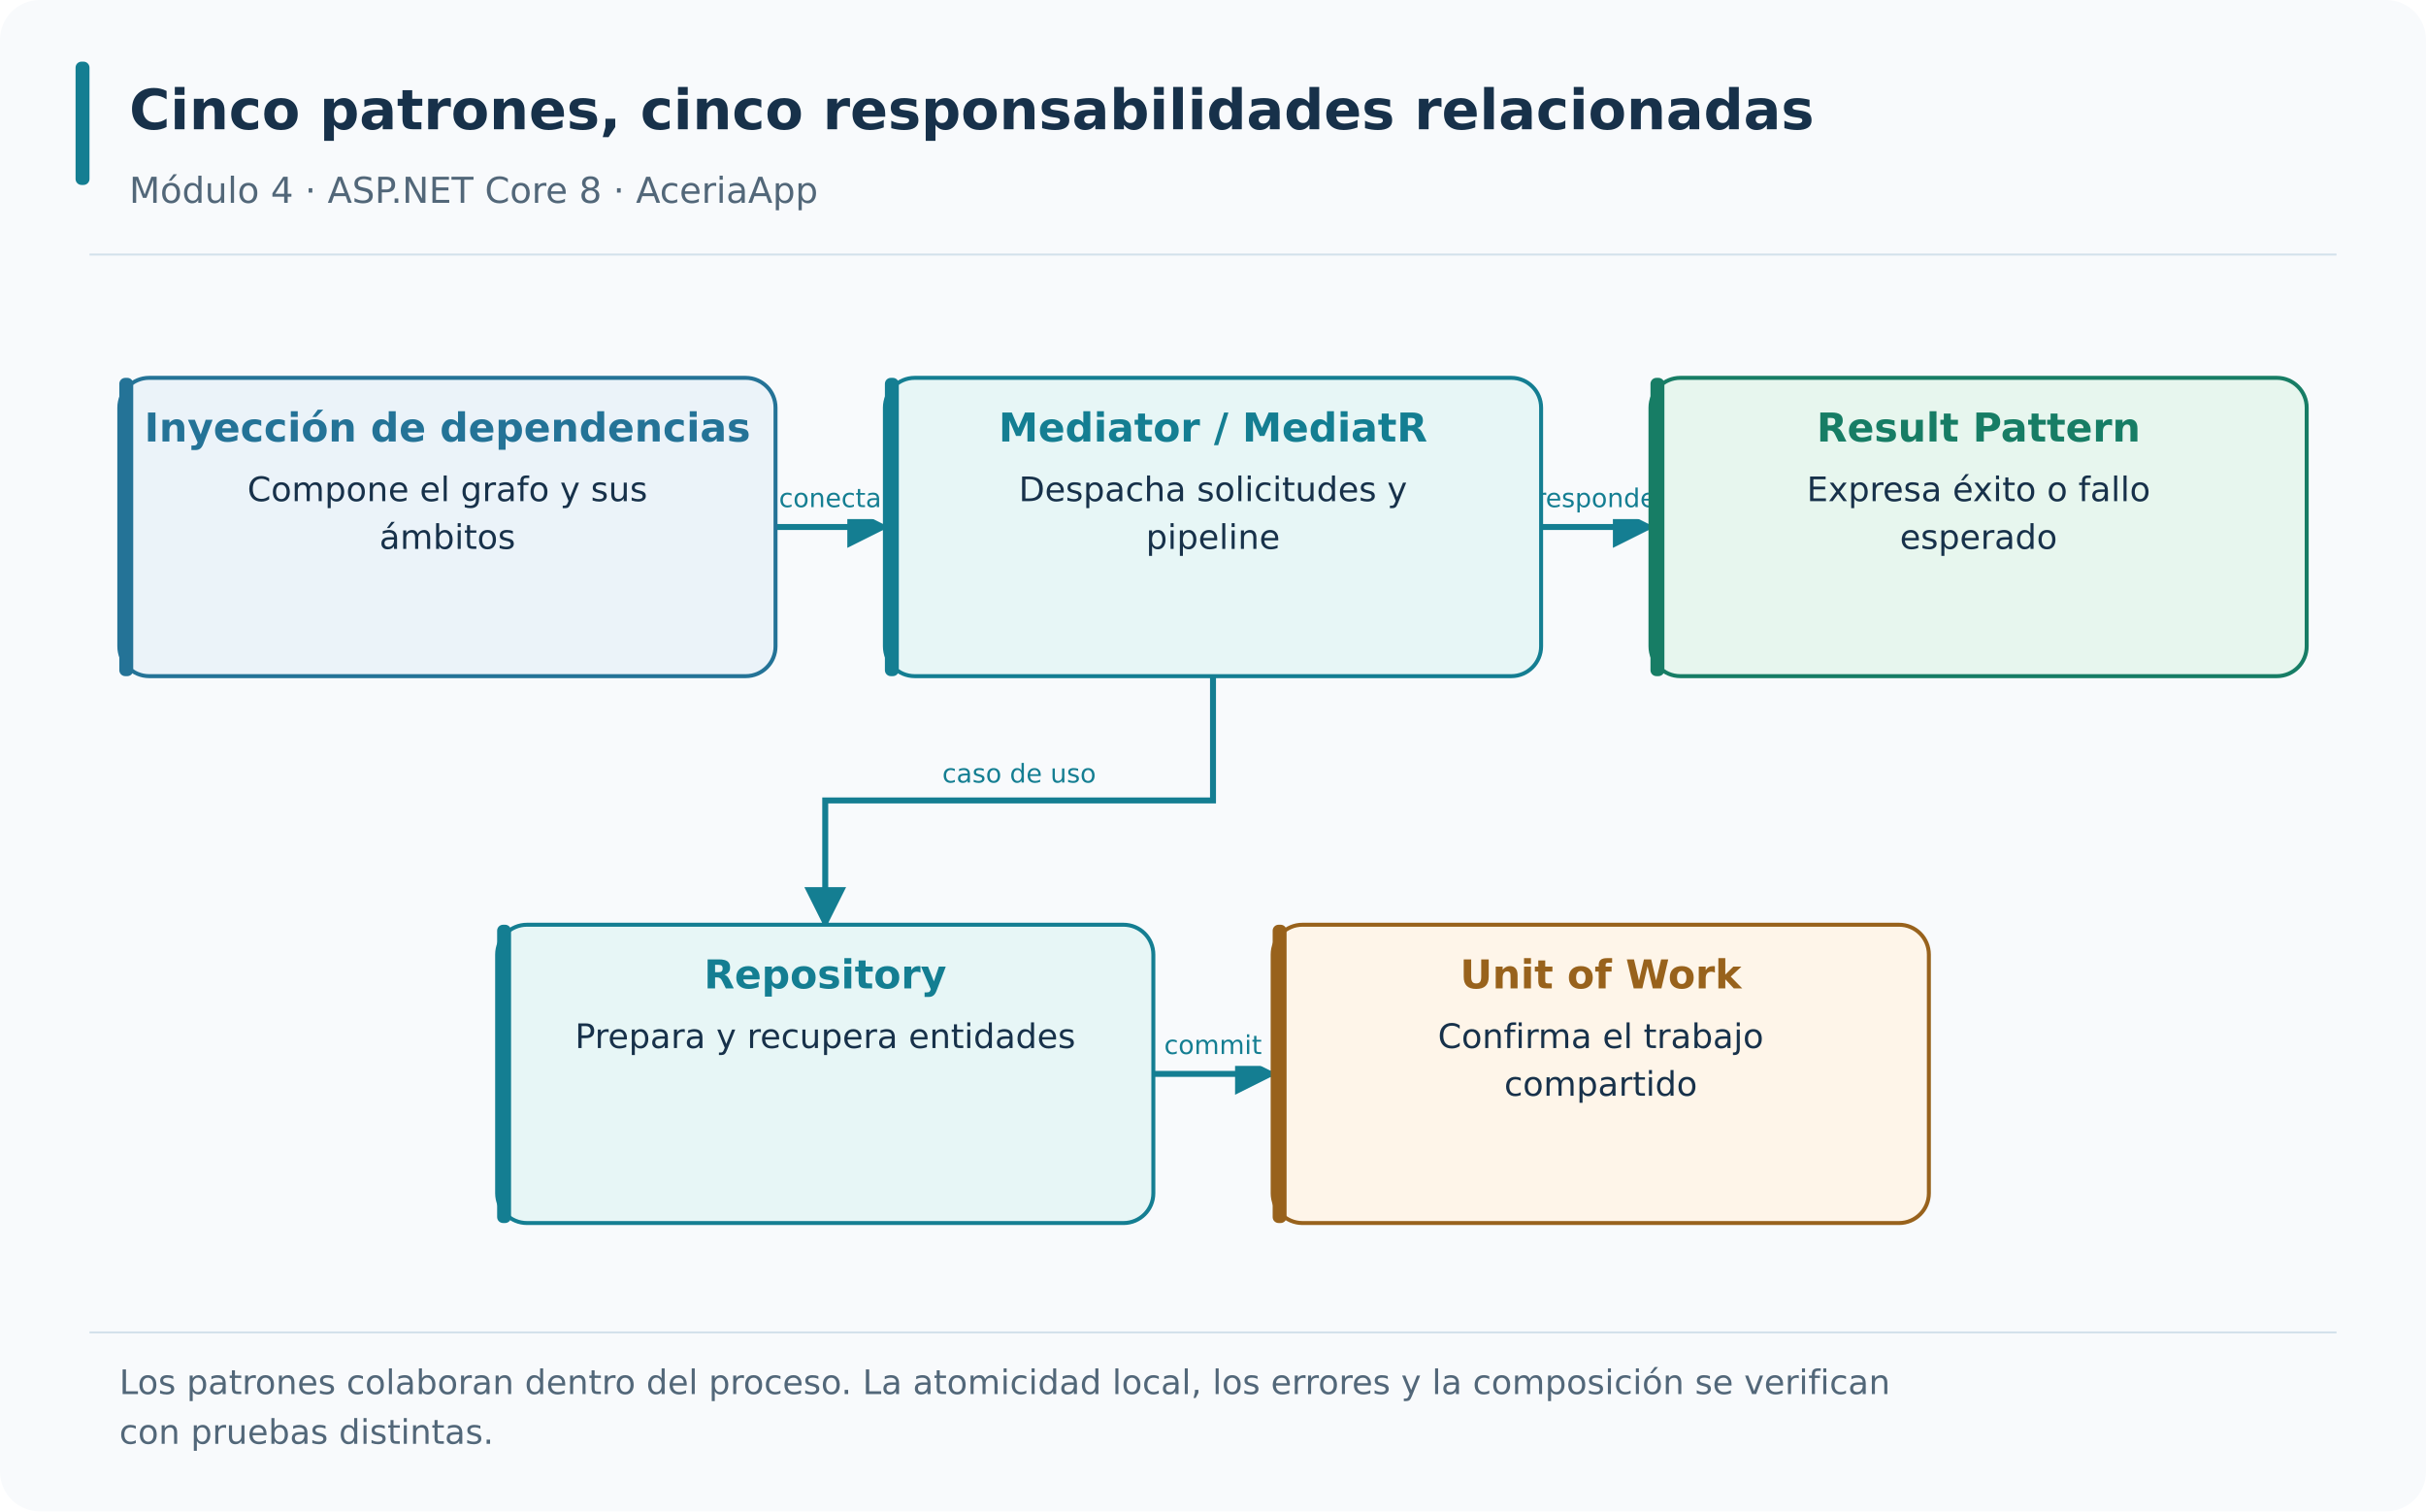
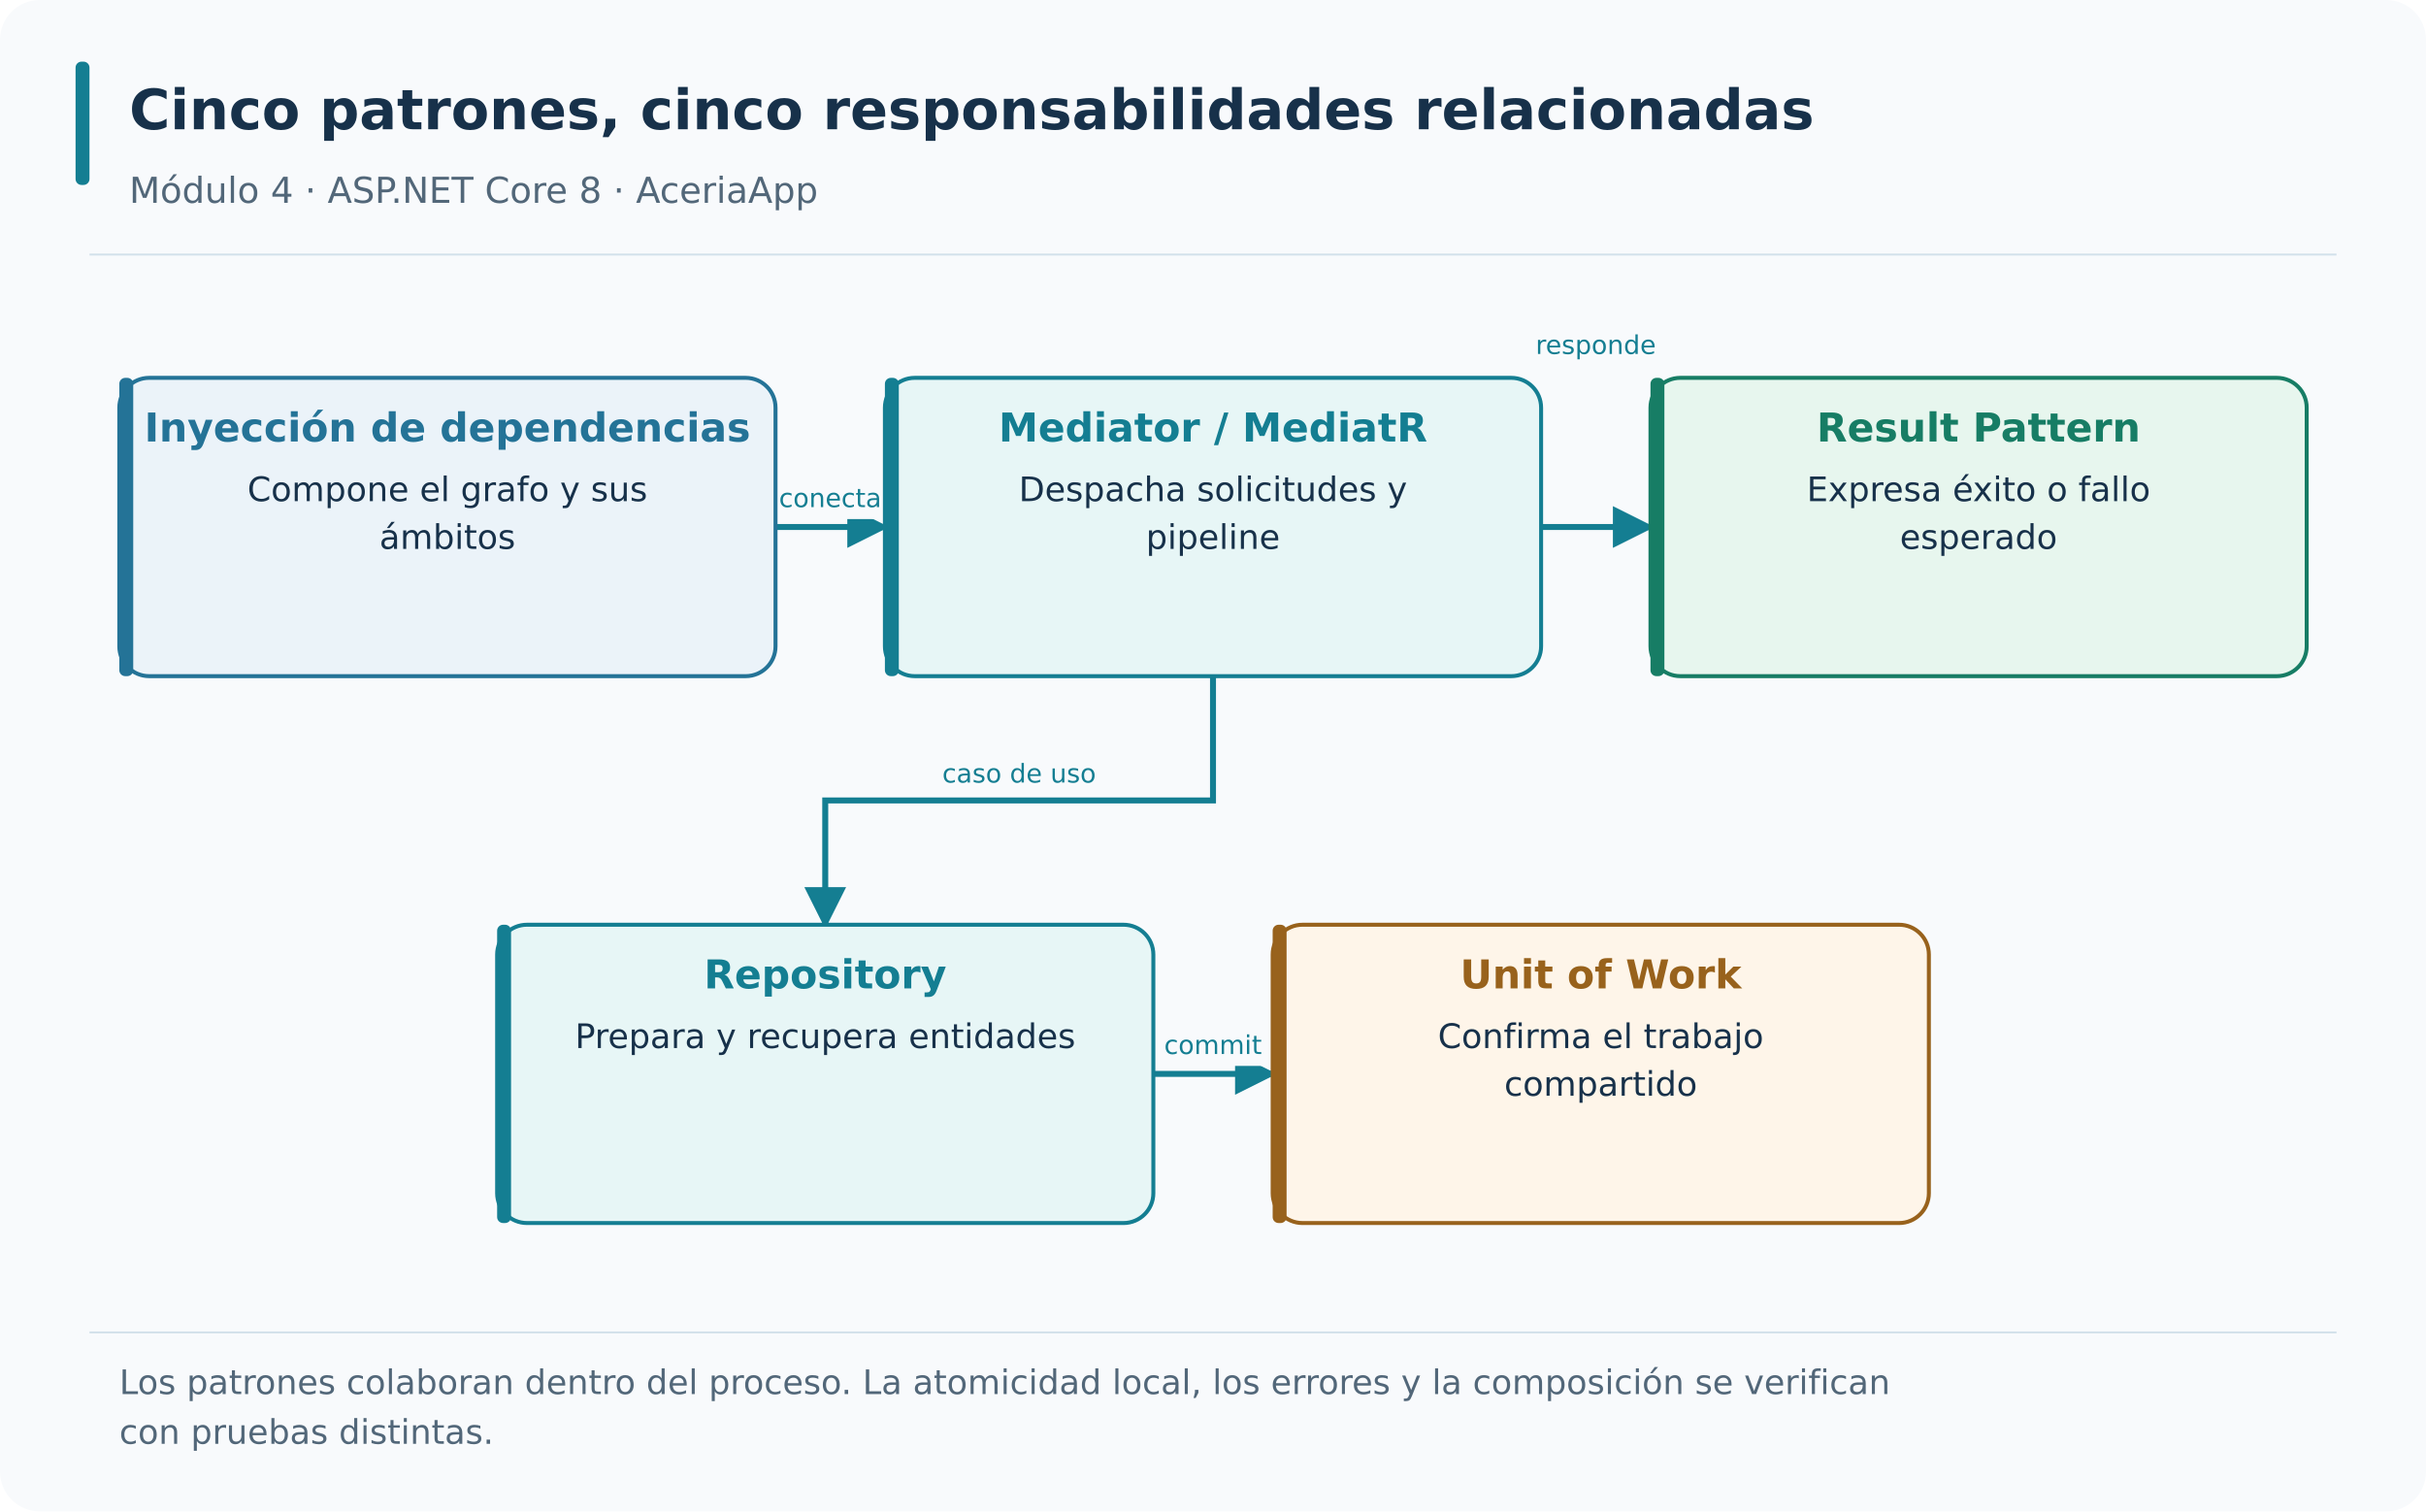
<svg xmlns="http://www.w3.org/2000/svg" width="1220" height="760" viewBox="0 0 1220 760" role="img" aria-label="Cinco patrones, cinco responsabilidades relacionadas">
  <defs>
    <marker id="blue" viewBox="0 0 10 10" refX="9" refY="5" markerWidth="7" markerHeight="7" orient="auto-start-reverse">
      <path d="M0 0L10 5L0 10Z" fill="#247397" />
    </marker>
    <marker id="green" viewBox="0 0 10 10" refX="9" refY="5" markerWidth="7" markerHeight="7" orient="auto-start-reverse">
      <path d="M0 0L10 5L0 10Z" fill="#177D65" />
    </marker>
    <marker id="gold" viewBox="0 0 10 10" refX="9" refY="5" markerWidth="7" markerHeight="7" orient="auto-start-reverse">
      <path d="M0 0L10 5L0 10Z" fill="#98621C" />
    </marker>
    <marker id="teal" viewBox="0 0 10 10" refX="9" refY="5" markerWidth="7" markerHeight="7" orient="auto-start-reverse">
      <path d="M0 0L10 5L0 10Z" fill="#147E92" />
    </marker>
    <marker id="red" viewBox="0 0 10 10" refX="9" refY="5" markerWidth="7" markerHeight="7" orient="auto-start-reverse">
      <path d="M0 0L10 5L0 10Z" fill="#A23D48" />
    </marker>
    <marker id="gray" viewBox="0 0 10 10" refX="9" refY="5" markerWidth="7" markerHeight="7" orient="auto-start-reverse">
      <path d="M0 0L10 5L0 10Z" fill="#526779" />
    </marker>
  </defs>
  <rect width="1220" height="760" rx="20" fill="#F8FAFC" />
  <rect x="38" y="31" width="7" height="62" rx="3" fill="#147E92" />
  <text x="65" y="65" text-anchor="start" font-family="DejaVu Sans,Arial,sans-serif" font-size="28" font-weight="700" fill="#17314A">Cinco patrones, cinco responsabilidades relacionadas</text>
  <text x="65" y="102" text-anchor="start" font-family="DejaVu Sans,Arial,sans-serif" font-size="18" font-weight="400" fill="#526779">Módulo 4 · ASP.NET Core 8 · AceriaApp</text>
  <line x1="45" y1="128" x2="1175" y2="128" stroke="#D3E1EB" />
  <path d="M390,265.0 H417.5 V265.0 H445" fill="none" stroke="#147E92" stroke-width="3" marker-end="url(#teal)" />
  <rect x="384.9" y="238.0" width="65.2" height="23" rx="5" fill="#F8FAFC" />
  <text x="417.5" y="255.0" text-anchor="middle" font-family="DejaVu Sans,Arial,sans-serif" font-size="13" font-weight="400" fill="#147E92">conecta</text>
  <path d="M775,265.0 H802.5 V265.0 H830" fill="none" stroke="#147E92" stroke-width="3" marker-end="url(#teal)" />
-   <rect x="766.1" y="238.0" width="72.8" height="23" rx="5" fill="#F8FAFC" />
-   <text x="802.5" y="255.0" text-anchor="middle" font-family="DejaVu Sans,Arial,sans-serif" font-size="13" font-weight="400" fill="#147E92">responde</text>
+   <rect x="766.1" y="161" width="72.8" height="23" rx="5" fill="#F8FAFC" />
+   <text x="802.5" y="178" text-anchor="middle" font-family="DejaVu Sans,Arial,sans-serif" font-size="13" font-weight="400" fill="#147E92">responde</text>
  <path d="M610.0,340 V402.5 H415.0 V465" fill="none" stroke="#147E92" stroke-width="3" marker-end="url(#teal)" />
  <rect x="464.7" y="376.5" width="95.6" height="23" rx="5" fill="#F8FAFC" />
  <text x="512.5" y="393.5" text-anchor="middle" font-family="DejaVu Sans,Arial,sans-serif" font-size="13" font-weight="400" fill="#147E92">caso de uso</text>
  <path d="M580,540.0 H610.0 V540.0 H640" fill="none" stroke="#147E92" stroke-width="3" marker-end="url(#teal)" />
  <rect x="581.2" y="513.0" width="57.6" height="23" rx="5" fill="#F8FAFC" />
  <text x="610.0" y="530.0" text-anchor="middle" font-family="DejaVu Sans,Arial,sans-serif" font-size="13" font-weight="400" fill="#147E92">commit</text>
  <rect x="60" y="190" width="330" height="150" rx="15" fill="#EBF3F9" stroke="#247397" stroke-width="2" />
  <rect x="60" y="190" width="7" height="150" rx="3" fill="#247397" />
  <text x="225.0" y="222" text-anchor="middle" font-family="DejaVu Sans,Arial,sans-serif" font-size="20" font-weight="700" fill="#247397">Inyección de dependencias</text>
  <text x="225.0" y="252" text-anchor="middle" font-family="DejaVu Sans,Arial,sans-serif" font-size="17" font-weight="400" fill="#17314A">Compone el grafo y sus</text>
  <text x="225.0" y="276" text-anchor="middle" font-family="DejaVu Sans,Arial,sans-serif" font-size="17" font-weight="400" fill="#17314A">ámbitos</text>
  <rect x="445" y="190" width="330" height="150" rx="15" fill="#E7F6F6" stroke="#147E92" stroke-width="2" />
  <rect x="445" y="190" width="7" height="150" rx="3" fill="#147E92" />
  <text x="610.0" y="222" text-anchor="middle" font-family="DejaVu Sans,Arial,sans-serif" font-size="20" font-weight="700" fill="#147E92">Mediator / MediatR</text>
  <text x="610.0" y="252" text-anchor="middle" font-family="DejaVu Sans,Arial,sans-serif" font-size="17" font-weight="400" fill="#17314A">Despacha solicitudes y</text>
  <text x="610.0" y="276" text-anchor="middle" font-family="DejaVu Sans,Arial,sans-serif" font-size="17" font-weight="400" fill="#17314A">pipeline</text>
  <rect x="830" y="190" width="330" height="150" rx="15" fill="#E7F6EE" stroke="#177D65" stroke-width="2" />
  <rect x="830" y="190" width="7" height="150" rx="3" fill="#177D65" />
  <text x="995.0" y="222" text-anchor="middle" font-family="DejaVu Sans,Arial,sans-serif" font-size="20" font-weight="700" fill="#177D65">Result Pattern</text>
  <text x="995.0" y="252" text-anchor="middle" font-family="DejaVu Sans,Arial,sans-serif" font-size="17" font-weight="400" fill="#17314A">Expresa éxito o fallo</text>
  <text x="995.0" y="276" text-anchor="middle" font-family="DejaVu Sans,Arial,sans-serif" font-size="17" font-weight="400" fill="#17314A">esperado</text>
  <rect x="250" y="465" width="330" height="150" rx="15" fill="#E7F6F6" stroke="#147E92" stroke-width="2" />
  <rect x="250" y="465" width="7" height="150" rx="3" fill="#147E92" />
  <text x="415.0" y="497" text-anchor="middle" font-family="DejaVu Sans,Arial,sans-serif" font-size="20" font-weight="700" fill="#147E92">Repository</text>
  <text x="415.0" y="527" text-anchor="middle" font-family="DejaVu Sans,Arial,sans-serif" font-size="17" font-weight="400" fill="#17314A">Prepara y recupera entidades</text>
  <rect x="640" y="465" width="330" height="150" rx="15" fill="#FEF5E9" stroke="#98621C" stroke-width="2" />
  <rect x="640" y="465" width="7" height="150" rx="3" fill="#98621C" />
  <text x="805.0" y="497" text-anchor="middle" font-family="DejaVu Sans,Arial,sans-serif" font-size="20" font-weight="700" fill="#98621C">Unit of Work</text>
  <text x="805.0" y="527" text-anchor="middle" font-family="DejaVu Sans,Arial,sans-serif" font-size="17" font-weight="400" fill="#17314A">Confirma el trabajo</text>
  <text x="805.0" y="551" text-anchor="middle" font-family="DejaVu Sans,Arial,sans-serif" font-size="17" font-weight="400" fill="#17314A">compartido</text>
  <line x1="45" y1="670" x2="1175" y2="670" stroke="#D3E1EB" />
  <text x="60" y="701" text-anchor="start" font-family="DejaVu Sans,Arial,sans-serif" font-size="17" font-weight="400" fill="#526779">Los patrones colaboran dentro del proceso. La atomicidad local, los errores y la composición se verifican</text>
  <text x="60" y="726" text-anchor="start" font-family="DejaVu Sans,Arial,sans-serif" font-size="17" font-weight="400" fill="#526779">con pruebas distintas.</text>
</svg>
